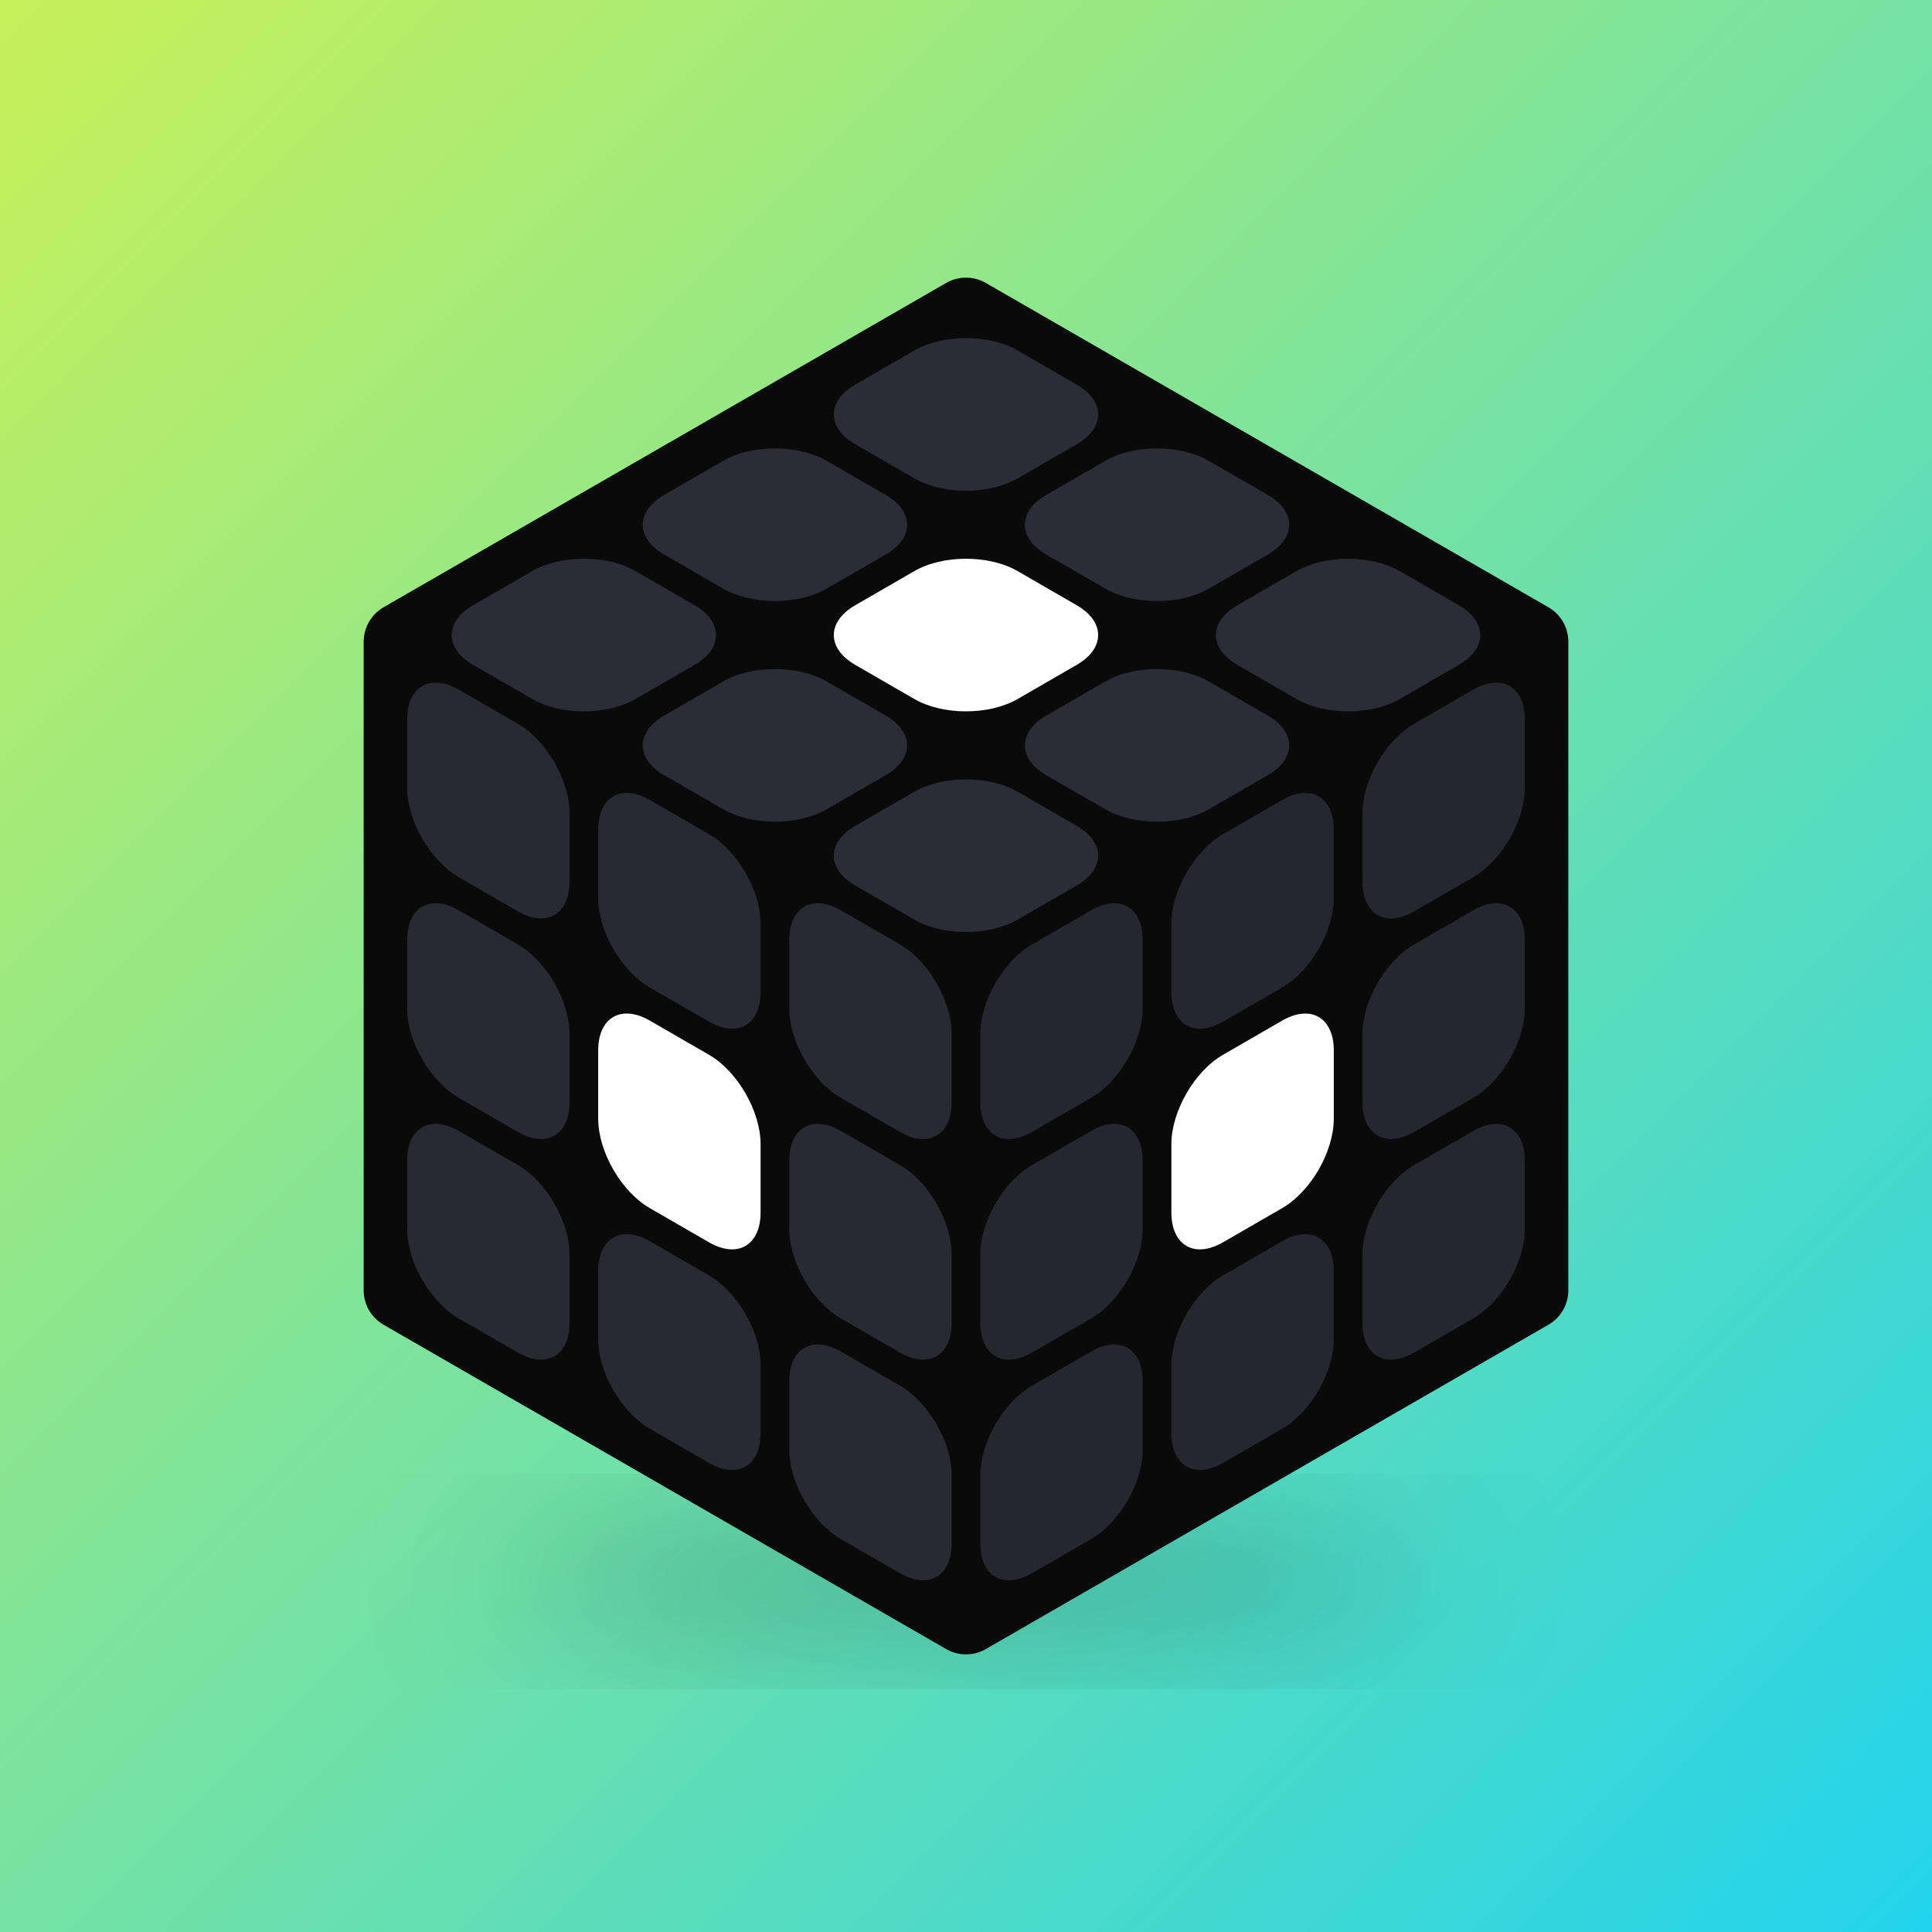
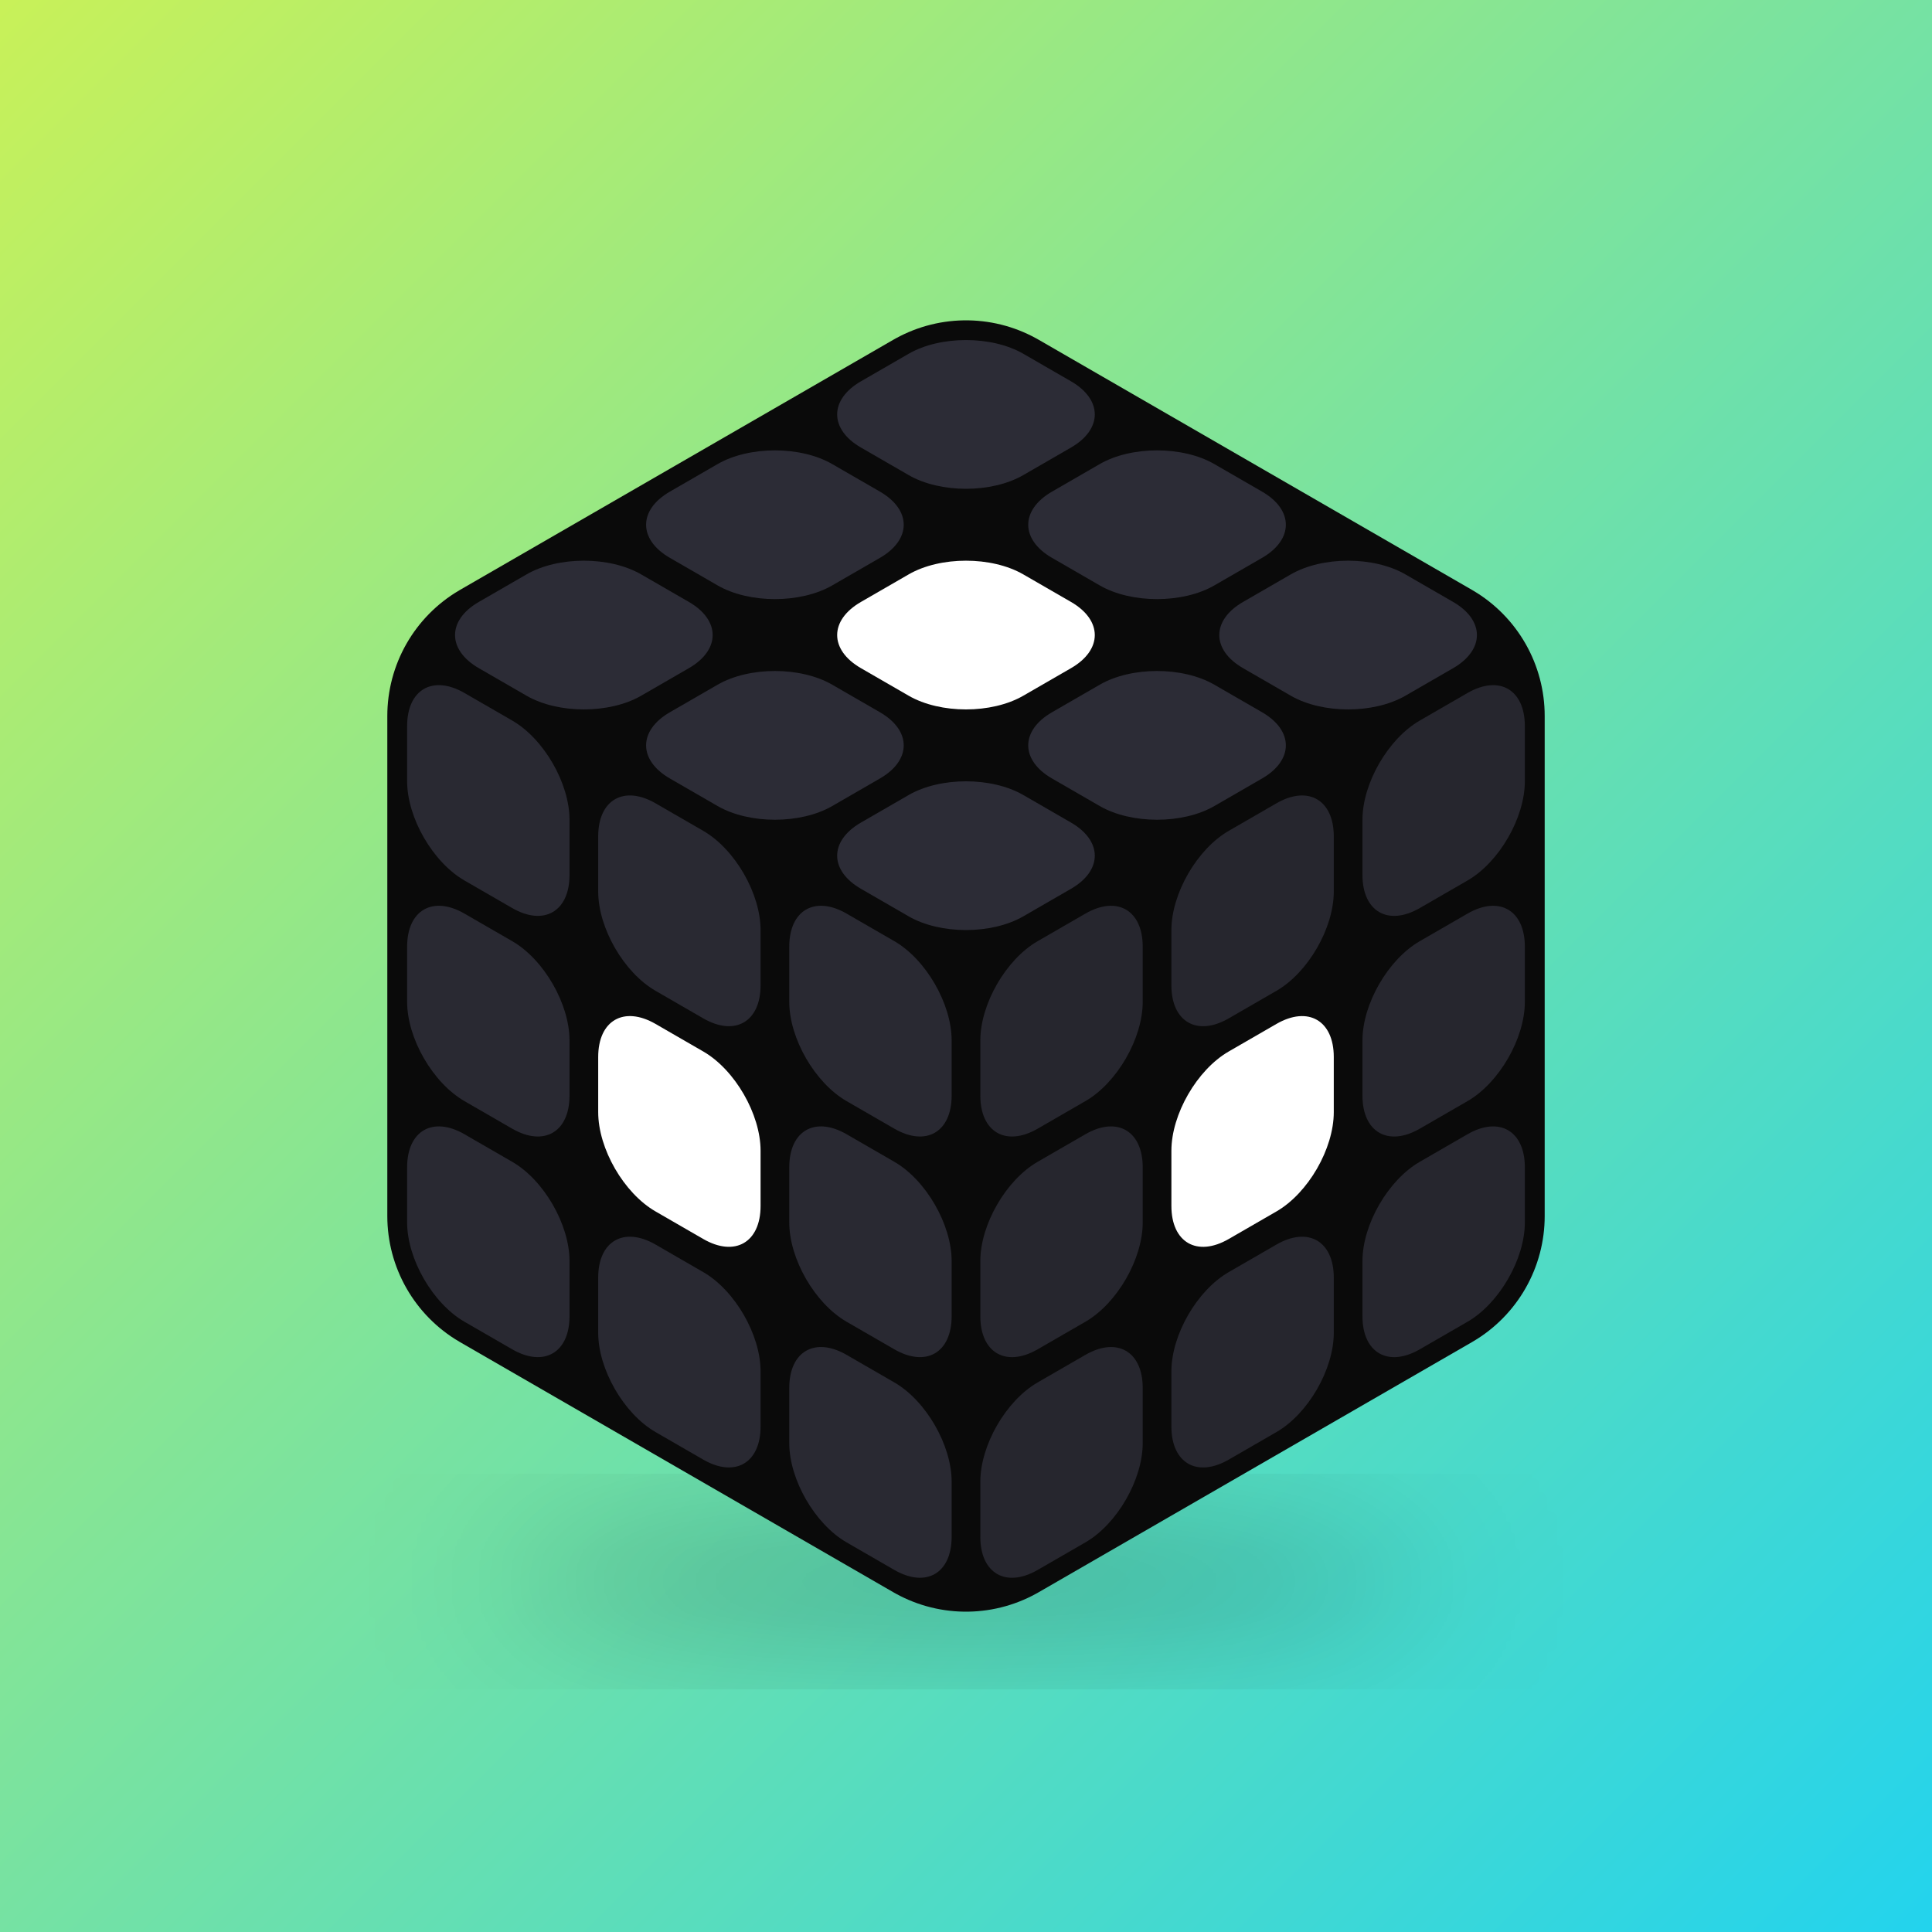
<svg xmlns="http://www.w3.org/2000/svg" viewBox="0 0 1080 1080" width="1080" height="1080">
  <defs>
    <filter id="glow" x="-80%" y="-80%" width="260%" height="260%">
      <feGaussianBlur stdDeviation="8" />
    </filter>
    <filter id="blur40" x="-50%" y="-50%" width="200%" height="200%">
      <feGaussianBlur stdDeviation="45" />
    </filter>
  </defs>
  <defs>
    <linearGradient id="bgx" x1="0" y1="0" x2="1" y2="1">
      <stop offset="0" stop-color="#c9f158" />
      <stop offset="1" stop-color="#22d3ee" />
    </linearGradient>
  </defs>
  <rect width="1080" height="1080" fill="url(#bgx)" />
  <ellipse cx="540" cy="884.1" rx="259.0" ry="30" fill="#000" opacity=".25" filter="url(#blur40)" />
  <g transform="translate(540,540) scale(3.7)">
-     <path d="M0,-98 L85,-49 L85,49 L0,98 L-85,49 L-85,-49Z" fill="#0a0a0a" stroke="#0a0a0a" stroke-width="12" stroke-linejoin="round" />
+     <path d="M0,-75.55 L65.43,-37.78 L65.43,37.78 L0,75.55 L-65.43,37.78 L-65.43,-37.78Z" fill="#0a0a0a" stroke="#0a0a0a" stroke-width="44" stroke-linejoin="round" />
    <g transform="matrix(0.866,-0.5,0.866,0.5,-86.6,-50)">
-       <rect x="2.5" y="2.5" width="28.33" height="28.33" rx="9" fill="#2c2c36" />
-       <rect x="2.5" y="35.833" width="28.33" height="28.33" rx="9" fill="#2c2c36" />
-       <rect x="2.5" y="69.166" width="28.33" height="28.33" rx="9" fill="#2c2c36" />
-       <rect x="35.833" y="2.5" width="28.33" height="28.33" rx="9" fill="#2c2c36" />
-       <rect x="35.833" y="35.833" width="28.33" height="28.33" rx="9" fill="#ffffff" />
-       <rect x="35.833" y="69.166" width="28.33" height="28.33" rx="9" fill="#2c2c36" />
-       <rect x="69.166" y="2.5" width="28.33" height="28.33" rx="9" fill="#2c2c36" />
-       <rect x="69.166" y="35.833" width="28.33" height="28.33" rx="9" fill="#2c2c36" />
-       <rect x="69.166" y="69.166" width="28.33" height="28.33" rx="9" fill="#2c2c36" />
+       <rect x="2.5" y="2.5" width="28.33" height="28.33" rx="10" fill="#2c2c36" />
+       <rect x="2.5" y="35.833" width="28.33" height="28.33" rx="10" fill="#2c2c36" />
+       <rect x="2.5" y="69.166" width="28.33" height="28.33" rx="10" fill="#2c2c36" />
+       <rect x="35.833" y="2.5" width="28.33" height="28.33" rx="10" fill="#2c2c36" />
+       <rect x="35.833" y="35.833" width="28.33" height="28.33" rx="10" fill="#ffffff" />
+       <rect x="35.833" y="69.166" width="28.33" height="28.33" rx="10" fill="#2c2c36" />
+       <rect x="69.166" y="2.5" width="28.33" height="28.33" rx="10" fill="#2c2c36" />
+       <rect x="69.166" y="35.833" width="28.33" height="28.33" rx="10" fill="#2c2c36" />
+       <rect x="69.166" y="69.166" width="28.33" height="28.33" rx="10" fill="#2c2c36" />
    </g>
    <g transform="matrix(0.866,0.5,0,1,-86.6,-50)">
-       <rect x="2.5" y="2.5" width="28.33" height="28.33" rx="9" fill="#292932" />
-       <rect x="2.5" y="35.833" width="28.33" height="28.33" rx="9" fill="#292932" />
-       <rect x="2.5" y="69.166" width="28.33" height="28.33" rx="9" fill="#292932" />
-       <rect x="35.833" y="2.5" width="28.33" height="28.33" rx="9" fill="#292932" />
-       <rect x="35.833" y="35.833" width="28.33" height="28.33" rx="9" fill="#ffffff" />
-       <rect x="35.833" y="69.166" width="28.33" height="28.33" rx="9" fill="#292932" />
-       <rect x="69.166" y="2.5" width="28.33" height="28.33" rx="9" fill="#292932" />
-       <rect x="69.166" y="35.833" width="28.33" height="28.33" rx="9" fill="#292932" />
-       <rect x="69.166" y="69.166" width="28.33" height="28.33" rx="9" fill="#292932" />
+       <rect x="2.5" y="2.5" width="28.33" height="28.33" rx="10" fill="#292932" />
+       <rect x="2.5" y="35.833" width="28.33" height="28.33" rx="10" fill="#292932" />
+       <rect x="2.5" y="69.166" width="28.33" height="28.33" rx="10" fill="#292932" />
+       <rect x="35.833" y="2.5" width="28.33" height="28.33" rx="10" fill="#292932" />
+       <rect x="35.833" y="35.833" width="28.33" height="28.33" rx="10" fill="#ffffff" />
+       <rect x="35.833" y="69.166" width="28.33" height="28.33" rx="10" fill="#292932" />
+       <rect x="69.166" y="2.5" width="28.33" height="28.33" rx="10" fill="#292932" />
+       <rect x="69.166" y="35.833" width="28.33" height="28.33" rx="10" fill="#292932" />
+       <rect x="69.166" y="69.166" width="28.33" height="28.33" rx="10" fill="#292932" />
    </g>
    <g transform="matrix(0.866,-0.5,0,1,0,0)">
-       <rect x="2.5" y="2.5" width="28.33" height="28.33" rx="9" fill="#26262e" />
-       <rect x="2.5" y="35.833" width="28.33" height="28.33" rx="9" fill="#26262e" />
-       <rect x="2.5" y="69.166" width="28.33" height="28.33" rx="9" fill="#26262e" />
-       <rect x="35.833" y="2.5" width="28.33" height="28.33" rx="9" fill="#26262e" />
-       <rect x="35.833" y="35.833" width="28.33" height="28.33" rx="9" fill="#ffffff" />
-       <rect x="35.833" y="69.166" width="28.33" height="28.33" rx="9" fill="#26262e" />
-       <rect x="69.166" y="2.5" width="28.33" height="28.33" rx="9" fill="#26262e" />
-       <rect x="69.166" y="35.833" width="28.33" height="28.33" rx="9" fill="#26262e" />
-       <rect x="69.166" y="69.166" width="28.33" height="28.33" rx="9" fill="#26262e" />
+       <rect x="2.5" y="2.5" width="28.33" height="28.33" rx="10" fill="#26262e" />
+       <rect x="2.5" y="35.833" width="28.33" height="28.33" rx="10" fill="#26262e" />
+       <rect x="2.5" y="69.166" width="28.33" height="28.33" rx="10" fill="#26262e" />
+       <rect x="35.833" y="2.5" width="28.33" height="28.33" rx="10" fill="#26262e" />
+       <rect x="35.833" y="35.833" width="28.33" height="28.33" rx="10" fill="#ffffff" />
+       <rect x="35.833" y="69.166" width="28.33" height="28.33" rx="10" fill="#26262e" />
+       <rect x="69.166" y="2.5" width="28.33" height="28.33" rx="10" fill="#26262e" />
+       <rect x="69.166" y="35.833" width="28.33" height="28.33" rx="10" fill="#26262e" />
+       <rect x="69.166" y="69.166" width="28.33" height="28.33" rx="10" fill="#26262e" />
    </g>
  </g>
</svg>
